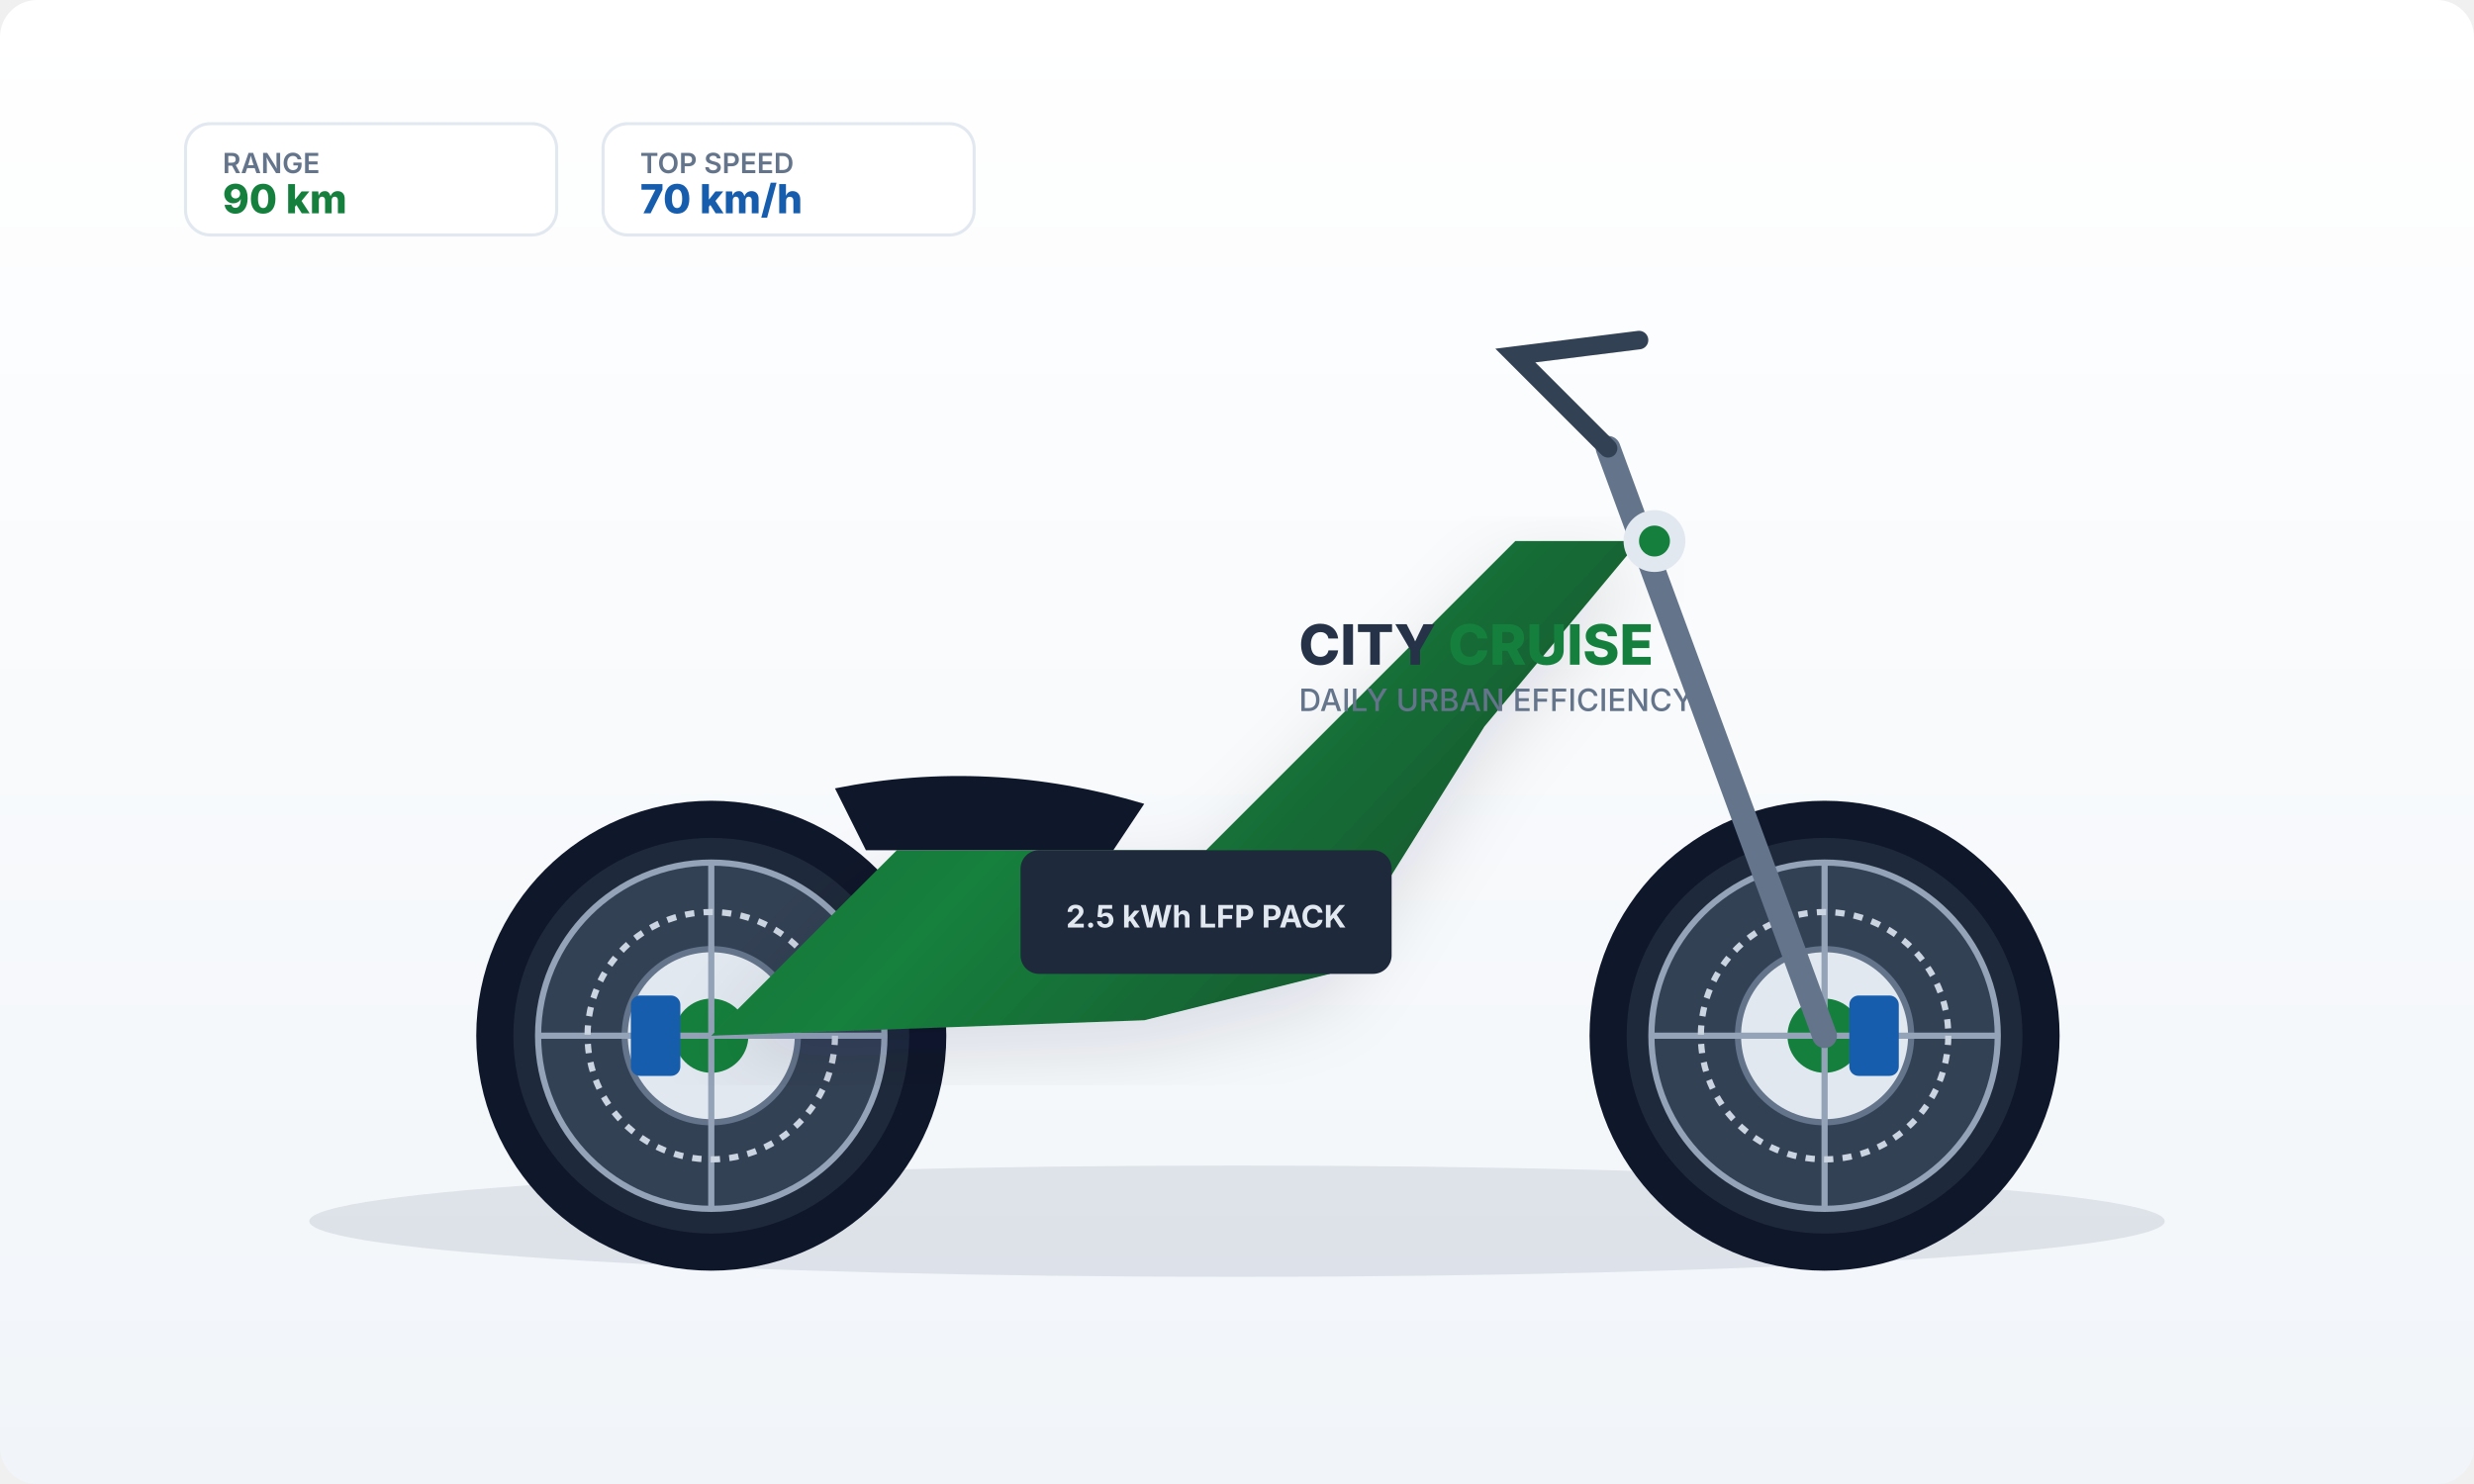
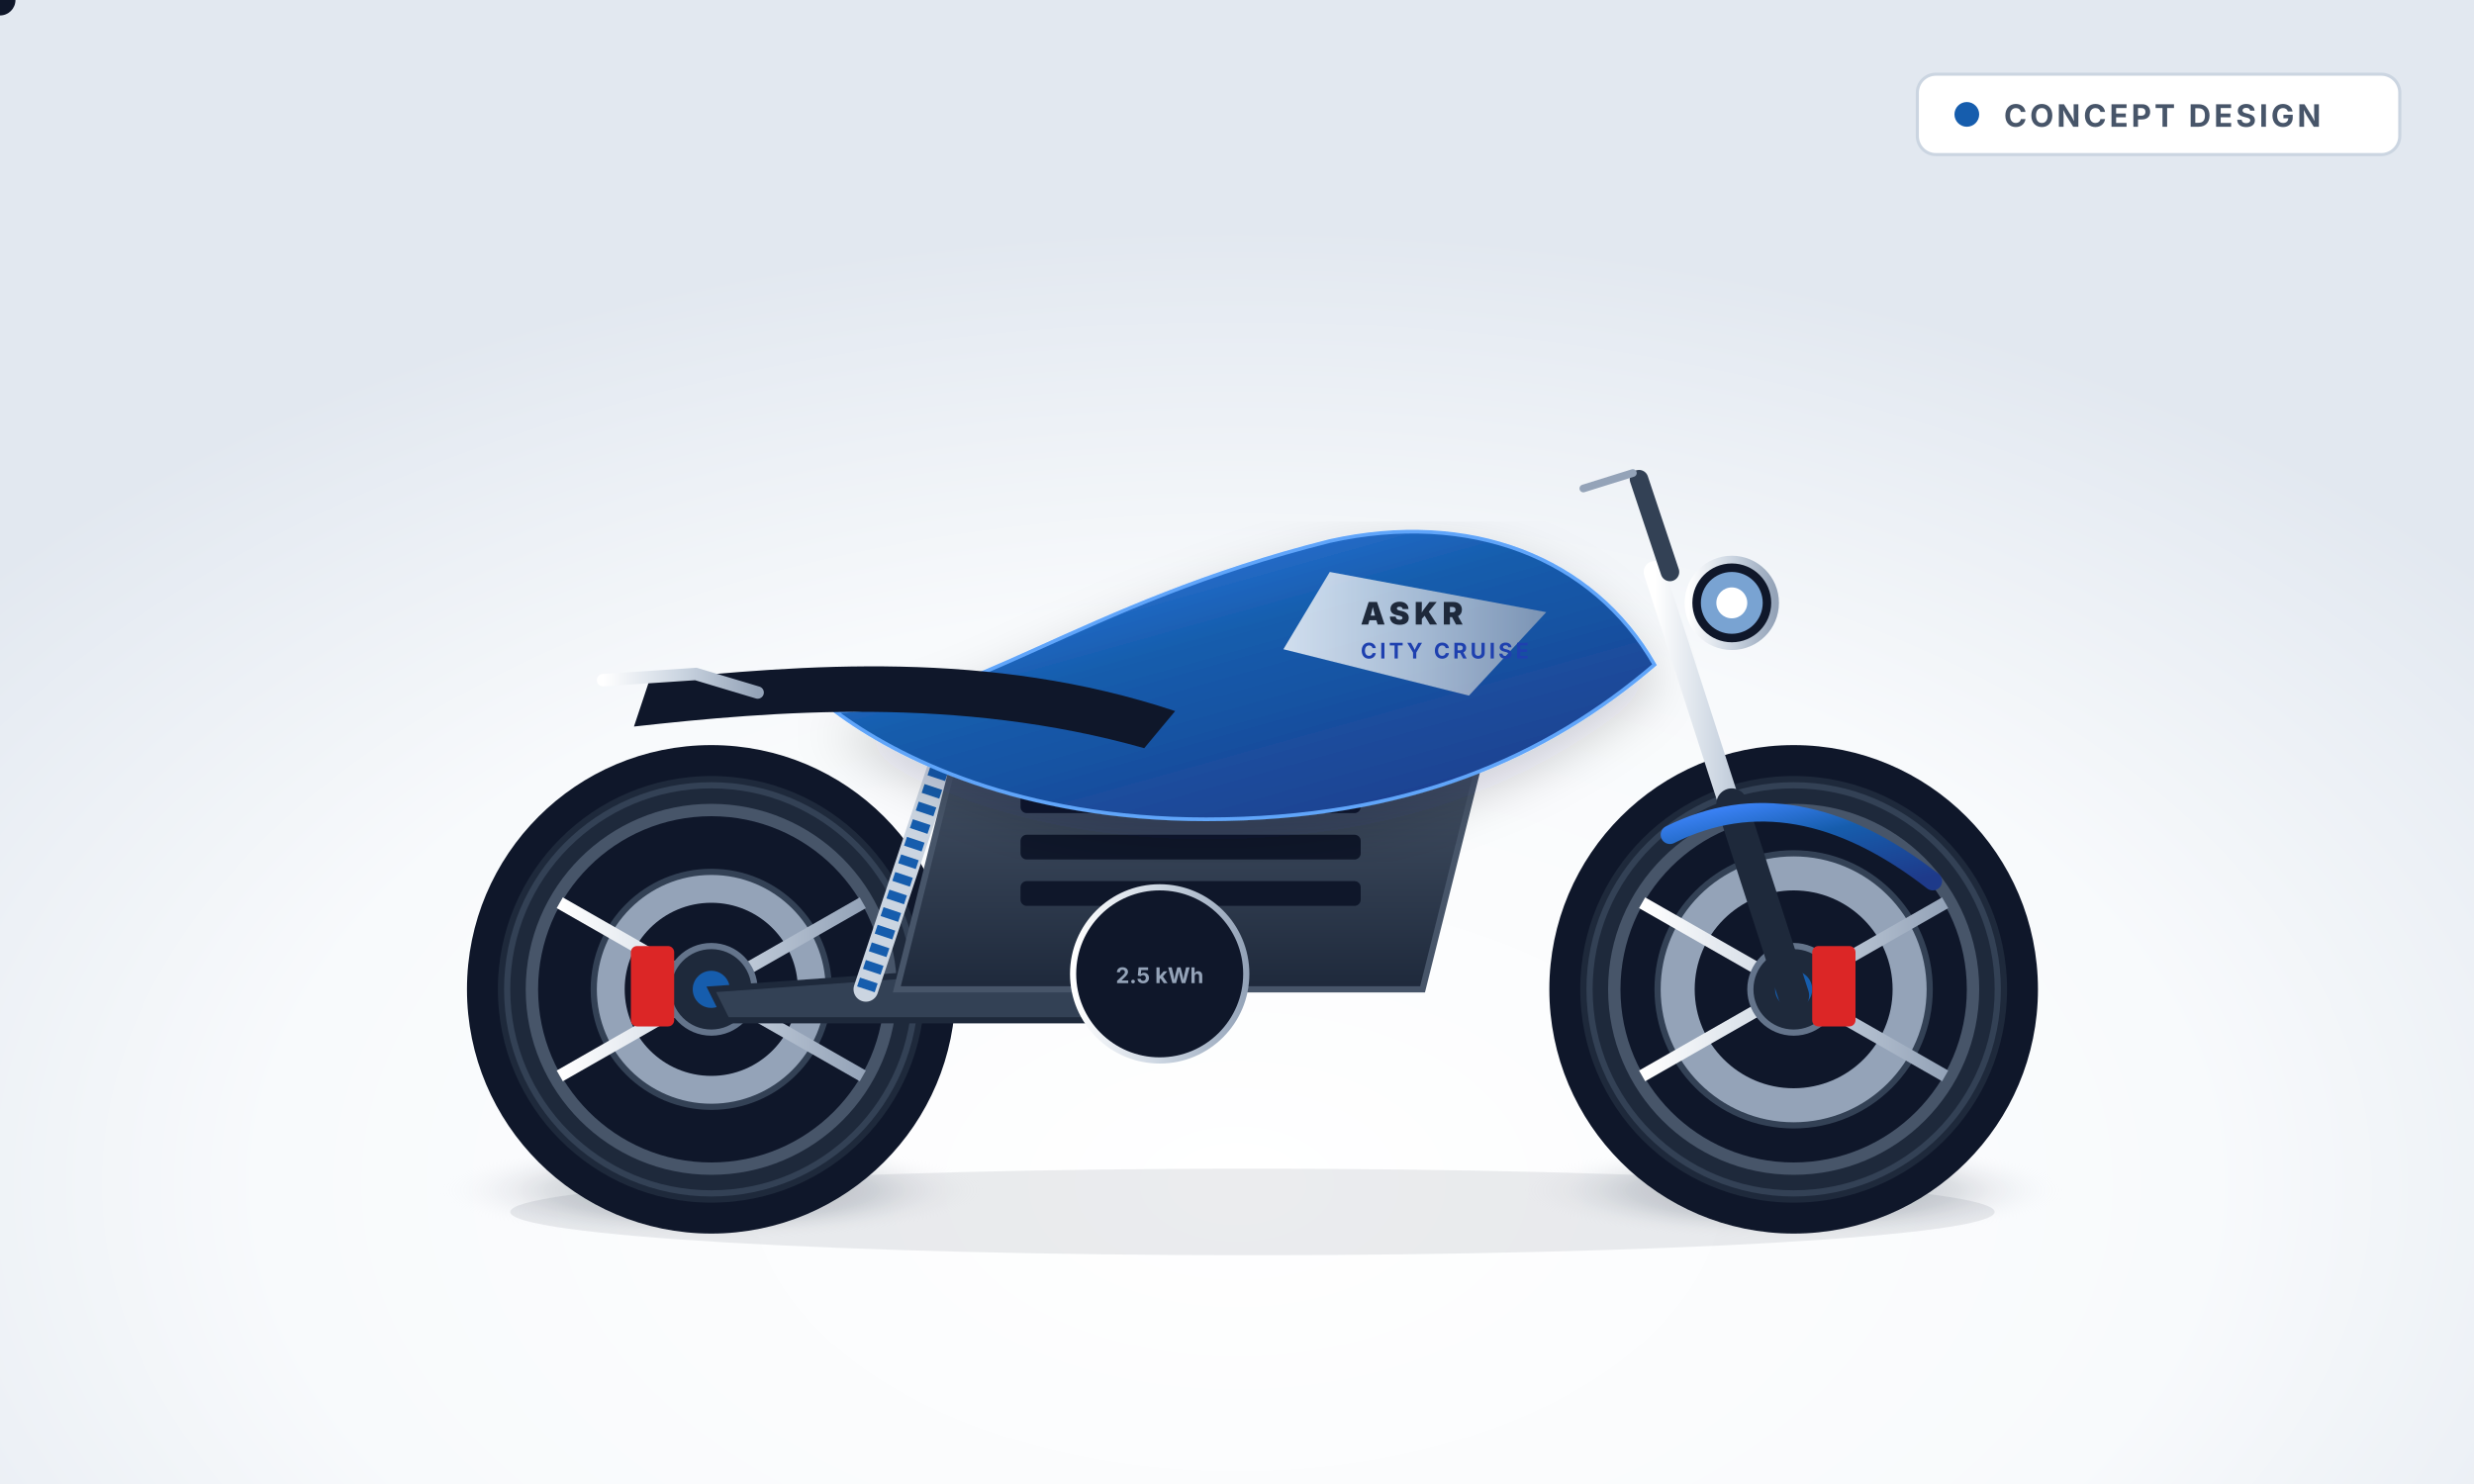
<svg xmlns="http://www.w3.org/2000/svg" viewBox="0 0 800 480" width="100%" height="100%">
  <defs>
-     <linearGradient id="studioBg2" x1="0%" y1="0%" x2="0%" y2="100%">
+     <radialGradient id="studioFloorCity" cx="50%" cy="80%" r="65%">
      <stop offset="0%" stop-color="#FFFFFF" />
-       <stop offset="100%" stop-color="#F1F5F9" />
+       <stop offset="60%" stop-color="#F8FAFC" />
+       <stop offset="100%" stop-color="#E2E8F0" />
+     </radialGradient>
+     <radialGradient id="tireShadowCity" cx="50%" cy="50%" r="50%">
+       <stop offset="0%" stop-color="#0F172A" stop-opacity="0.35" />
+       <stop offset="60%" stop-color="#334155" stop-opacity="0.15" />
+       <stop offset="100%" stop-color="#F8FAFC" stop-opacity="0" />
+     </radialGradient>
+     <linearGradient id="cityBlue" x1="10%" y1="0%" x2="90%" y2="100%">
+       <stop offset="0%" stop-color="#3B82F6" />
+       <stop offset="40%" stop-color="#165DAD" />
+       <stop offset="100%" stop-color="#1E3A8A" />
    </linearGradient>
-     <linearGradient id="bodyGreen" x1="0%" y1="0%" x2="100%" y2="50%">
-       <stop offset="0%" stop-color="#166534" />
-       <stop offset="50%" stop-color="#15803D" />
-       <stop offset="100%" stop-color="#14532D" />
+     <linearGradient id="matteSlate" x1="0%" y1="0%" x2="0%" y2="100%">
+       <stop offset="0%" stop-color="#475569" />
+       <stop offset="100%" stop-color="#1E293B" />
    </linearGradient>
-     <filter id="softShadow2" x="-10%" y="-10%" width="120%" height="120%">
-       <feDropShadow dx="0" dy="8" stdDeviation="12" flood-color="#0F172A" flood-opacity="0.12" />
+     <linearGradient id="alloyCity" x1="0%" y1="0%" x2="100%" y2="0%">
+       <stop offset="0%" stop-color="#FFFFFF" />
+       <stop offset="50%" stop-color="#CBD5E1" />
+       <stop offset="100%" stop-color="#94A3B8" />
+     </linearGradient>
+     <filter id="cityShadow" x="-10%" y="-10%" width="125%" height="125%">
+       <feDropShadow dx="0" dy="6" stdDeviation="8" flood-color="#0F172A" flood-opacity="0.18" />
    </filter>
  </defs>
-   <rect width="800" height="480" fill="url(#studioBg2)" rx="12" />
-   <ellipse cx="400" cy="395" rx="300" ry="18" fill="#64748B" opacity="0.16" />
-   <g id="rearWheel">
-     <circle cx="230" cy="335" r="70" fill="#1E293B" stroke="#0F172A" stroke-width="12" />
-     <circle cx="230" cy="335" r="56" fill="#334155" stroke="#94A3B8" stroke-width="2" />
-     <circle cx="230" cy="335" r="28" fill="#E2E8F0" stroke="#64748B" stroke-width="2" />
-     <circle cx="230" cy="335" r="12" fill="#15803D" />
-     <line x1="230" y1="279" x2="230" y2="391" stroke="#94A3B8" stroke-width="2" />
-     <line x1="174" y1="335" x2="286" y2="335" stroke="#94A3B8" stroke-width="2" />
-     <circle cx="230" cy="335" r="40" fill="none" stroke="#CBD5E1" stroke-width="2" stroke-dasharray="3,3" />
-     <rect x="204" y="322" width="16" height="26" rx="3" fill="#165DAD" />
+   <rect width="800" height="480" fill="url(#studioFloorCity)" />
+   <g transform="translate(620, 24)">
+     <rect width="156" height="26" rx="6" fill="#FFFFFF" stroke="#CBD5E1" stroke-width="1" />
+     <circle cx="16" cy="13" r="4" fill="#165DAD" />
+     <text x="28" y="17" fill="#475569" font-size="10" font-weight="700" letter-spacing="1" font-family="Inter, sans-serif">CONCEPT DESIGN</text>
  </g>
-   <g id="frontWheel">
-     <circle cx="590" cy="335" r="70" fill="#1E293B" stroke="#0F172A" stroke-width="12" />
-     <circle cx="590" cy="335" r="56" fill="#334155" stroke="#94A3B8" stroke-width="2" />
-     <circle cx="590" cy="335" r="28" fill="#E2E8F0" stroke="#64748B" stroke-width="2" />
-     <circle cx="590" cy="335" r="12" fill="#15803D" />
-     <line x1="590" y1="279" x2="590" y2="391" stroke="#94A3B8" stroke-width="2" />
-     <line x1="534" y1="335" x2="646" y2="335" stroke="#94A3B8" stroke-width="2" />
-     <circle cx="590" cy="335" r="40" fill="none" stroke="#CBD5E1" stroke-width="2" stroke-dasharray="3,3" />
-     <rect x="598" y="322" width="16" height="26" rx="3" fill="#165DAD" />
+   <ellipse cx="230" cy="385" rx="88" ry="16" fill="url(#tireShadowCity)" />
+   <ellipse cx="580" cy="385" rx="88" ry="16" fill="url(#tireShadowCity)" />
+   <ellipse cx="405" cy="392" rx="240" ry="14" fill="#334155" opacity="0.10" />
+   <g id="rear-wheel">
+     <circle cx="230" cy="320" r="74" fill="#1E293B" stroke="#0F172A" stroke-width="10" />
+     <circle cx="230" cy="320" r="66" fill="none" stroke="#334155" stroke-width="2" />
+     <circle cx="230" cy="320" r="58" fill="#0F172A" stroke="#475569" stroke-width="4" />
+     <circle cx="230" cy="320" r="38" fill="#94A3B8" stroke="#334155" stroke-width="2" />
+     <circle cx="230" cy="320" r="28" fill="#0F172A" />
+     <line x1="230" y1="264" x2="230" y2="376" stroke="url(#alloyCity)" stroke-width="4" />
+     <line x1="181" y1="292" x2="279" y2="348" stroke="url(#alloyCity)" stroke-width="4" />
+     <line x1="181" y1="348" x2="279" y2="292" stroke="url(#alloyCity)" stroke-width="4" />
+     <circle cx="230" cy="320" r="14" fill="#1E293B" stroke="#64748B" stroke-width="2" />
+     <circle cx="230" cy="320" r="6" fill="#165DAD" />
+     <rect x="204" y="306" width="14" height="26" rx="2" fill="#DC2626" />
  </g>
-   <path d="M 230 335 L 370 330 L 430 315 L 480 235 L 530 175 L 490 175 L 390 275 L 290 275 Z" fill="url(#bodyGreen)" filter="url(#softShadow2)" />
-   <rect x="330" y="275" width="120" height="40" rx="6" fill="#1E293B" />
-   <text x="390" y="300" fill="#E2E8F0" font-size="10" font-weight="700" text-anchor="middle" font-family="Inter, sans-serif">2.5 kWh LFP PACK</text>
-   <path d="M 270 255 Q 320 245 370 260 L 360 275 L 280 275 Z" fill="#0F172A" />
-   <line x1="590" y1="335" x2="520" y2="145" stroke="#64748B" stroke-width="8" stroke-linecap="round" />
-   <path d="M 520 145 L 490 115 L 530 110" fill="none" stroke="#334155" stroke-width="6" stroke-linecap="round" />
-   <circle cx="535" cy="175" r="10" fill="#E2E8F0" />
-   <circle cx="535" cy="175" r="5" fill="#15803D" />
-   <text x="420" y="215" fill="#253247" font-size="18" font-weight="800" font-family="Inter, sans-serif">CITY <tspan fill="#15803D">CRUISE</tspan>
-   </text>
-   <text x="420" y="230" fill="#64748B" font-size="10" font-weight="500" font-family="Inter, sans-serif">DAILY URBAN EFFICIENCY</text>
-   <g transform="translate(60, 40)">
-     <rect width="120" height="36" rx="8" fill="#FFFFFF" stroke="#E2E8F0" />
-     <text x="12" y="16" fill="#64748B" font-size="9" font-weight="600" font-family="Inter, sans-serif">RANGE</text>
-     <text x="12" y="29" fill="#15803D" font-size="13" font-weight="800" font-family="Inter, sans-serif">90 km</text>
+   <g id="front-wheel">
+     <circle cx="580" cy="320" r="74" fill="#1E293B" stroke="#0F172A" stroke-width="10" />
+     <circle cx="580" cy="320" r="66" fill="none" stroke="#334155" stroke-width="2" />
+     <circle cx="580" cy="320" r="58" fill="#0F172A" stroke="#475569" stroke-width="4" />
+     <circle cx="580" cy="320" r="44" fill="#94A3B8" stroke="#334155" stroke-width="2" />
+     <circle cx="580" cy="320" r="32" fill="#0F172A" />
+     <line x1="580" y1="264" x2="580" y2="376" stroke="url(#alloyCity)" stroke-width="4" />
+     <line x1="531" y1="292" x2="629" y2="348" stroke="url(#alloyCity)" stroke-width="4" />
+     <line x1="531" y1="348" x2="629" y2="292" stroke="url(#alloyCity)" stroke-width="4" />
+     <circle cx="580" cy="320" r="14" fill="#1E293B" stroke="#64748B" stroke-width="2" />
+     <circle cx="580" cy="320" r="6" fill="#165DAD" />
+     <rect x="586" y="306" width="14" height="26" rx="2" fill="#DC2626" />
  </g>
-   <g transform="translate(195, 40)">
-     <rect width="120" height="36" rx="8" fill="#FFFFFF" stroke="#E2E8F0" />
-     <text x="12" y="16" fill="#64748B" font-size="9" font-weight="600" font-family="Inter, sans-serif">TOP SPEED</text>
-     <text x="12" y="29" fill="#165DAD" font-size="13" font-weight="800" font-family="Inter, sans-serif">70 km/h</text>
-   </g>
+   <path d="M 230 320 L 370 310 L 365 330 L 235 330 Z" fill="#334155" stroke="#1E293B" stroke-width="2" />
+   <line x1="280" y1="320" x2="310" y2="230" stroke="#CBD5E1" stroke-width="8" stroke-linecap="round" />
+   <line x1="280" y1="320" x2="310" y2="230" stroke="#165DAD" stroke-width="6" stroke-dasharray="3,3" />
+   <polygon points="290,320 460,320 480,240 310,240" fill="url(#matteSlate)" stroke="#475569" stroke-width="2" />
+   <rect x="330" y="255" width="110" height="8" rx="2" fill="#0F172A" />
+   <rect x="330" y="270" width="110" height="8" rx="2" fill="#0F172A" />
+   <rect x="330" y="285" width="110" height="8" rx="2" fill="#0F172A" />
+   <circle cx="375" cy="315" r="28" fill="#0F172A" stroke="url(#alloyCity)" stroke-width="2" />
+   <text x="375" y="318" fill="#94A3B8" font-size="7" font-weight="700" text-anchor="middle" font-family="Inter, sans-serif">2.5 kWh</text>
+   <path d="M 270 230 C 310 230, 350 195, 430 175 C 475 165, 515 180, 535 215 C 500 245, 455 265, 390 265 C 330 265, 290 245, 270 230 Z" fill="url(#cityBlue)" filter="url(#cityShadow)" stroke="#60A5FA" stroke-width="1.2" />
+   <path d="M 430 185 L 500 198 L 475 225 L 415 210 Z" fill="url(#alloyCity)" opacity="0.8" />
+   <text x="440" y="202" fill="#1E293B" font-size="10" font-weight="900" letter-spacing="1.5" font-family="Inter, sans-serif">ASKR</text>
+   <text x="440" y="213" fill="#1E40AF" font-size="7" font-weight="700" letter-spacing="1" font-family="Inter, sans-serif">CITY CRUISE</text>
+   <path d="M 210 220 C 260 215, 320 210, 380 230 L 370 242 C 310 225, 250 230, 205 235 Z" fill="#0F172A" />
+   <path d="M 195 220 L 225 218 L 245 224" fill="none" stroke="url(#alloyCity)" stroke-width="4" stroke-linecap="round" />
+   <line x1="535" y1="185" x2="578" y2="318" stroke="url(#alloyCity)" stroke-width="7" stroke-linecap="round" />
+   <line x1="560" y1="260" x2="580" y2="322" stroke="#1E293B" stroke-width="10" stroke-linecap="round" />
+   <line x1="530" y1="155" x2="540" y2="185" stroke="#334155" stroke-width="6" stroke-linecap="round" />
+   <circle x="528" y="154" r="5" fill="#0F172A" />
+   <line x1="528" y1="153" x2="512" y2="158" stroke="#94A3B8" stroke-width="2.5" stroke-linecap="round" />
+   <circle cx="560" cy="195" r="14" fill="#0F172A" stroke="url(#alloyCity)" stroke-width="2.5" />
+   <circle cx="560" cy="195" r="10" fill="#93C5FD" opacity="0.8" />
+   <circle cx="560" cy="195" r="5" fill="#FFFFFF" />
+   <path d="M 540 270 Q 580 250 625 285" fill="none" stroke="url(#cityBlue)" stroke-width="6" stroke-linecap="round" />
</svg>
